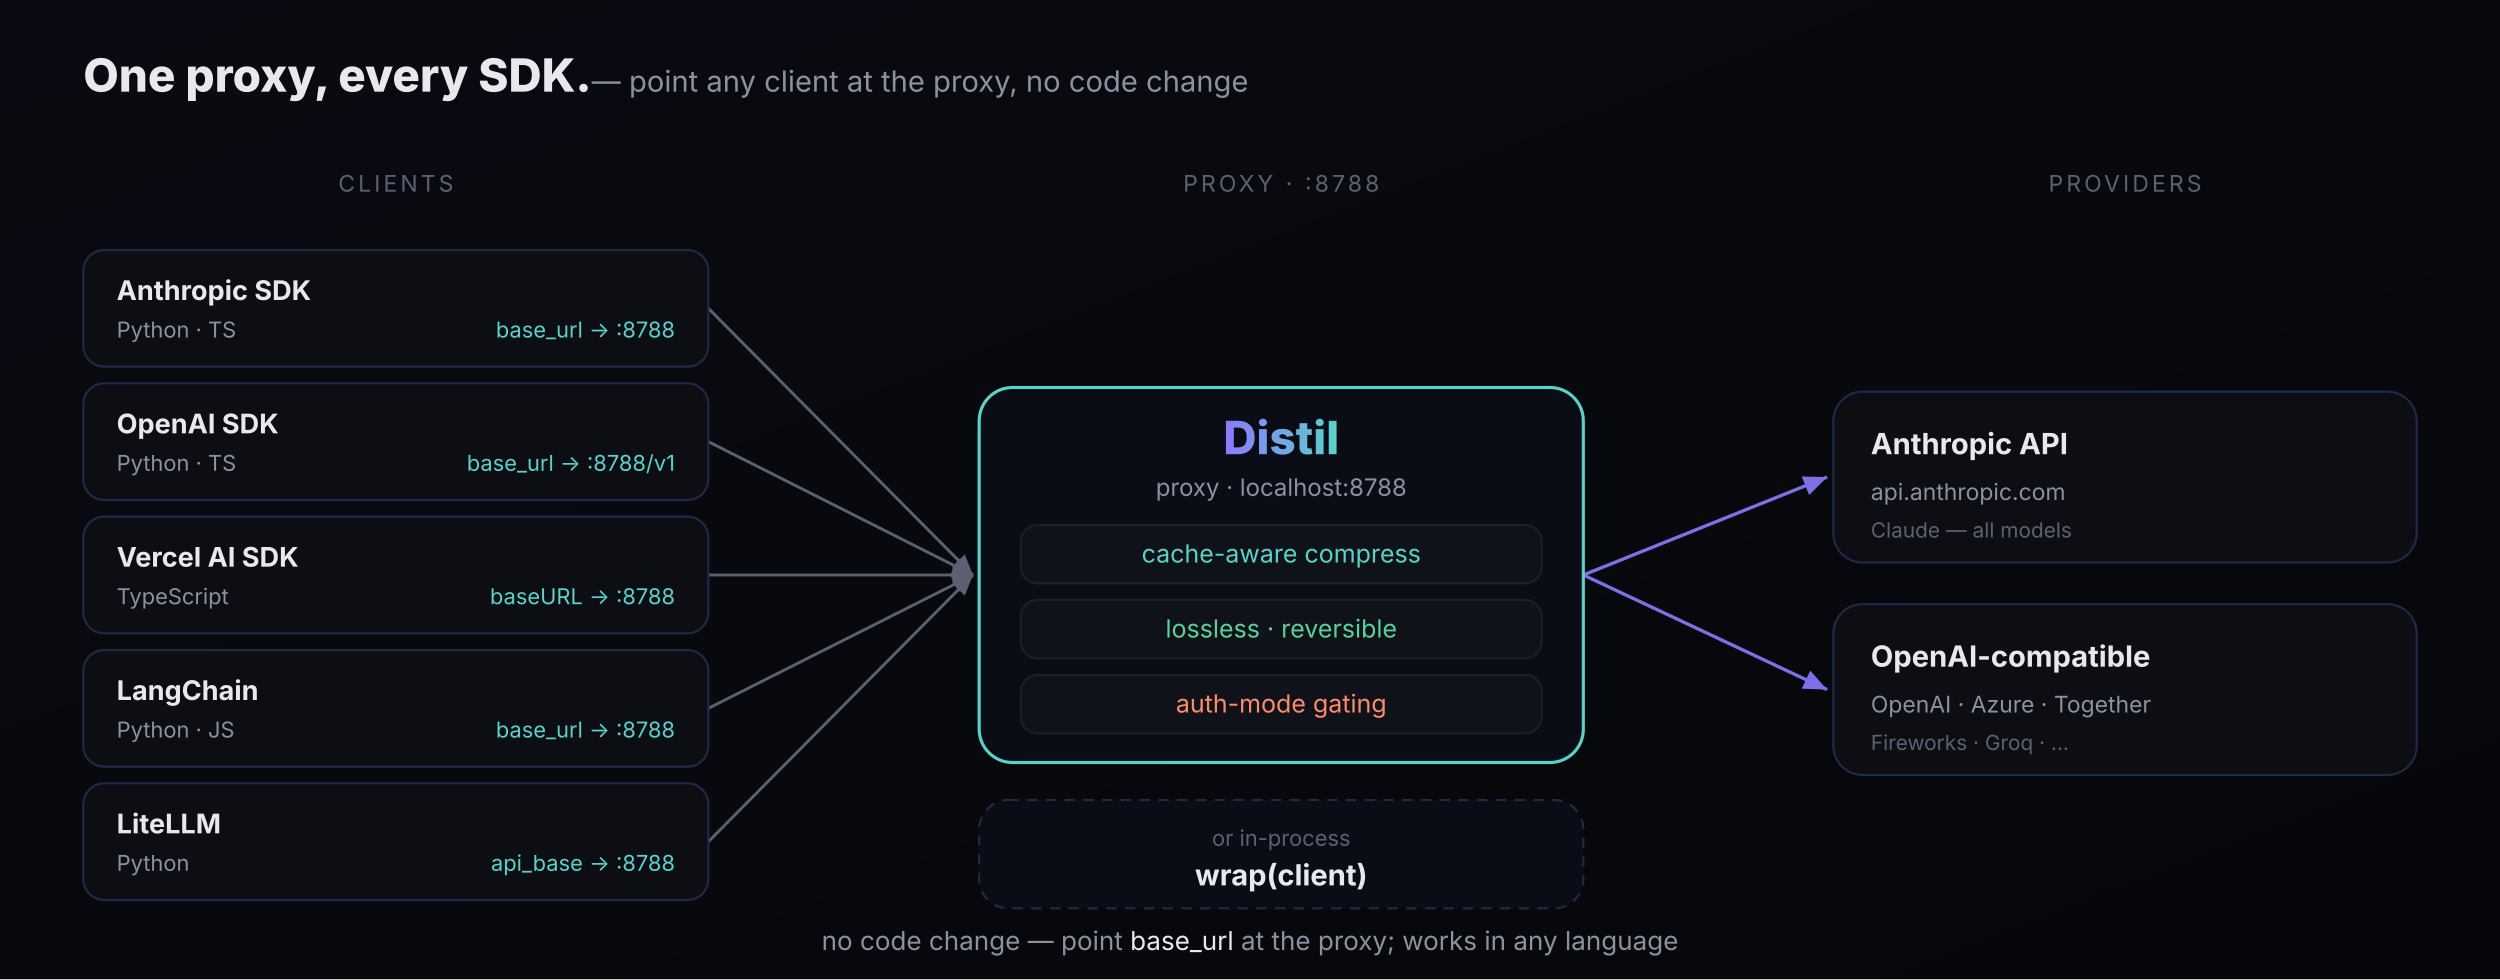
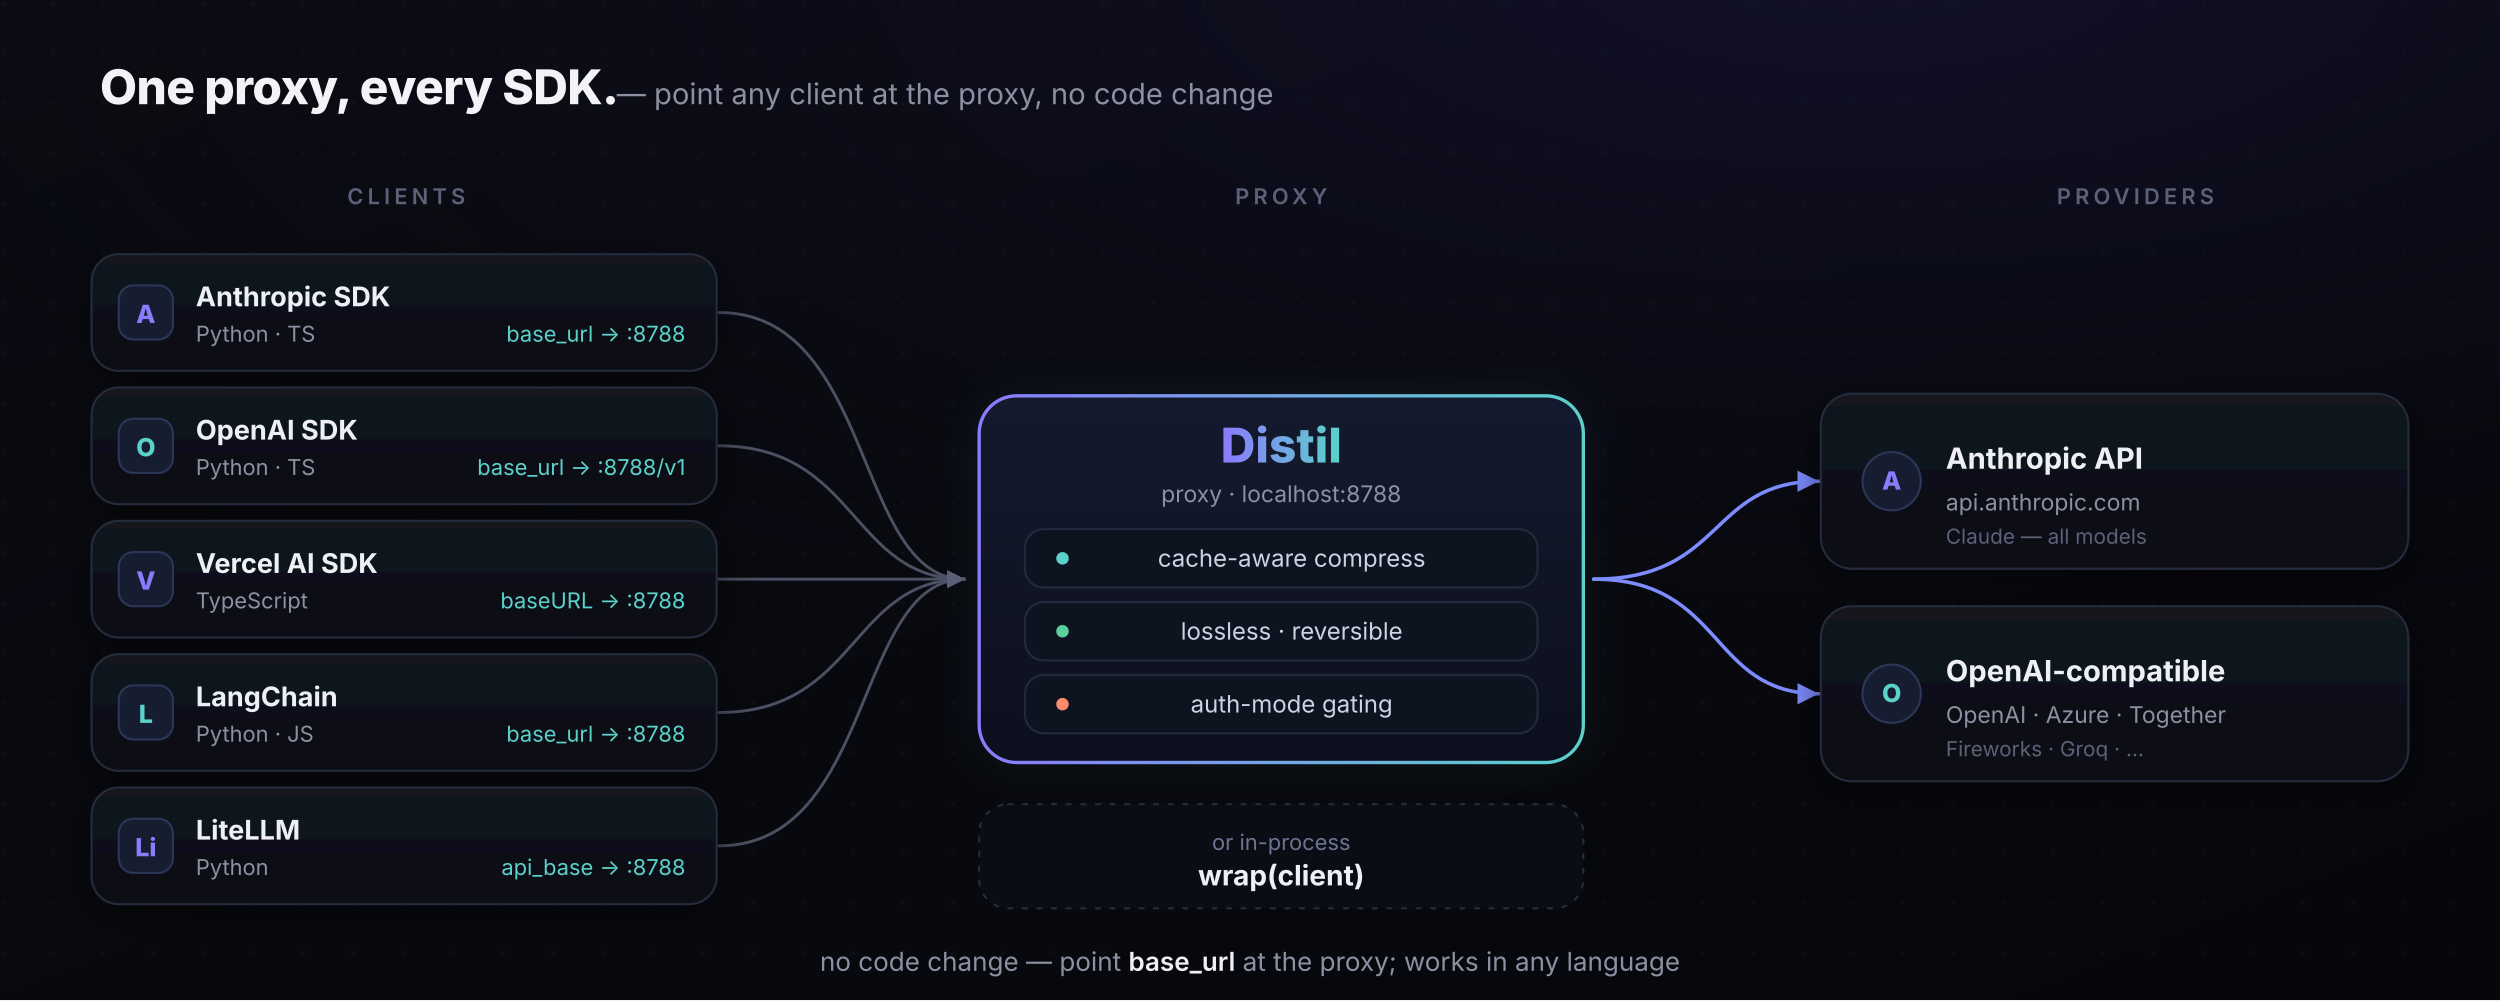
- <svg xmlns="http://www.w3.org/2000/svg" width="1200" height="470" viewBox="0 0 1200 470" font-family="ui-sans-serif,Segoe UI,Inter,Roboto,sans-serif">
+ <svg xmlns="http://www.w3.org/2000/svg" width="1200" height="480" viewBox="0 0 1200 480" font-family="Inter,ui-sans-serif,Segoe UI,Roboto,sans-serif">
  <defs>
    <linearGradient id="bg" x1="0" y1="0" x2="1" y2="1">
-       <stop offset="0" stop-color="#0a0b12" />
-       <stop offset="1" stop-color="#06070a" />
+       <stop offset="0" stop-color="#0b0c13" />
+       <stop offset="1" stop-color="#06070b" />
    </linearGradient>
+     <radialGradient id="vig" cx="0.74" cy="-0.05" r="0.85">
+       <stop offset="0" stop-color="#1a1640" stop-opacity="0.55" />
+       <stop offset="1" stop-color="#06070b" stop-opacity="0" />
+     </radialGradient>
    <linearGradient id="g" x1="0" y1="0" x2="1" y2="0">
      <stop offset="0" stop-color="#8b7bff" />
      <stop offset="1" stop-color="#5ad1c9" />
    </linearGradient>
-     <marker id="am" markerWidth="9" markerHeight="9" refX="7" refY="3" orient="auto">
-       <path d="M0,0 L7,3 L0,6 Z" fill="#5b6173" />
+     <linearGradient id="card" x1="0" y1="0" x2="0" y2="1">
+       <stop offset="0" stop-color="#12151f" />
+       <stop offset="1" stop-color="#0b0d15" />
+     </linearGradient>
+     <linearGradient id="hero" x1="0" y1="0" x2="0" y2="1">
+       <stop offset="0" stop-color="#141a2e" />
+       <stop offset="1" stop-color="#0c0f1d" />
+     </linearGradient>
+     <pattern id="dots" width="24" height="24" patternUnits="userSpaceOnUse">
+       <circle cx="1.5" cy="1.5" r="1" fill="#ffffff" opacity="0.025" />
+     </pattern>
+     <filter id="sh" x="-20%" y="-20%" width="140%" height="160%">
+       <feDropShadow dx="0" dy="5" stdDeviation="9" flood-color="#000000" flood-opacity="0.55" />
+     </filter>
+     <filter id="glow" x="-60%" y="-60%" width="220%" height="220%">
+       <feGaussianBlur stdDeviation="9" result="b" />
+       <feMerge>
+         <feMergeNode in="b" />
+         <feMergeNode in="SourceGraphic" />
+       </feMerge>
+     </filter>
+     <marker id="ar" markerWidth="8" markerHeight="8" refX="6" refY="3" orient="auto">
+       <path d="M0,0 L6,3 L0,6 Z" fill="#6b7390" />
    </marker>
-     <marker id="ag" markerWidth="9" markerHeight="9" refX="7" refY="3" orient="auto">
-       <path d="M0,0 L7,3 L0,6 Z" fill="#8b7bff" />
+     <marker id="arg" markerWidth="8" markerHeight="8" refX="6" refY="3" orient="auto">
+       <path d="M0,0 L6,3 L0,6 Z" fill="#7d8cff" />
    </marker>
  </defs>
-   <rect width="1200" height="470" fill="url(#bg)" />
-   <text x="40" y="44" font-size="22" font-weight="800" fill="#e7e9ee">One proxy, every SDK.<tspan font-size="14" font-weight="400" fill="#8b91a1">  — point any client at the proxy, no code change</tspan>
-   </text>
-   <g font-size="11" letter-spacing="1.5" fill="#5b6173" text-anchor="middle">
-     <text x="190" y="92">CLIENTS</text>
-     <text x="615" y="92">PROXY · :8788</text>
-     <text x="1020" y="92">PROVIDERS</text>
+   <rect width="1200" height="480" fill="url(#bg)" />
+   <rect width="1200" height="480" fill="url(#dots)" />
+   <rect width="1200" height="480" fill="url(#vig)" />
+   <text x="48" y="50" font-size="23" font-weight="800" letter-spacing="-0.3" fill="#f2f3f7">One proxy, every SDK.</text>
+   <text x="296" y="50" font-size="14" fill="#8b91a3">— point any client at the proxy, no code change</text>
+   <g font-size="10.5" letter-spacing="2" fill="#5b6177" text-anchor="middle" font-weight="600">
+     <text x="195" y="98">CLIENTS</text>
+     <text x="615" y="98">PROXY</text>
+     <text x="1025" y="98">PROVIDERS</text>
  </g>
-   <g fill="none" stroke="#5b6173" stroke-width="1.4">
-     <line x1="340" y1="148" x2="467" y2="276" marker-end="url(#am)" />
-     <line x1="340" y1="212" x2="467" y2="276" marker-end="url(#am)" />
-     <line x1="340" y1="276" x2="467" y2="276" marker-end="url(#am)" />
-     <line x1="340" y1="340" x2="467" y2="276" marker-end="url(#am)" />
-     <line x1="340" y1="404" x2="467" y2="276" marker-end="url(#am)" />
+   <g fill="none" stroke="#5b6177" stroke-width="1.4" stroke-linecap="round" opacity="0.8">
+     <path d="M345,150 C420,150 410,278 463,278" marker-end="url(#ar)" />
+     <path d="M345,214 C412,214 408,278 463,278" marker-end="url(#ar)" />
+     <path d="M345,278 L463,278" marker-end="url(#ar)" />
+     <path d="M345,342 C412,342 408,278 463,278" marker-end="url(#ar)" />
+     <path d="M345,406 C420,406 410,278 463,278" marker-end="url(#ar)" />
  </g>
-   <g fill="none" stroke="#8b7bff" stroke-width="1.6" opacity="0.9">
-     <line x1="760" y1="276" x2="877" y2="229" marker-end="url(#ag)" />
-     <line x1="760" y1="276" x2="877" y2="331" marker-end="url(#ag)" />
+   <g fill="none" stroke="#7d8cff" stroke-width="1.7" stroke-linecap="round">
+     <path d="M765,278 C828,278 820,231 873,231" marker-end="url(#arg)" />
+     <path d="M765,278 C828,278 820,333 873,333" marker-end="url(#arg)" />
  </g>
-   <g>
-     <g transform="translate(40,120)">
-       <rect width="300" height="56" rx="10" fill="#0c0e14" stroke="#23284a" />
-       <text x="16" y="24" font-size="13" font-weight="700" fill="#e7e9ee">Anthropic SDK</text>
-       <text x="16" y="42" font-size="10.5" fill="#8b91a1">Python · TS</text>
-       <text x="284" y="42" font-size="10.5" text-anchor="end" fill="#5ad1c9">base_url → :8788</text>
+   <g font-size="13">
+     <g transform="translate(44,122)">
+       <rect width="300" height="56" rx="13" fill="url(#card)" stroke="#252c3e" filter="url(#sh)" />
+       <rect x="13" y="15" width="26" height="26" rx="7" fill="#171d30" stroke="#2c3658" />
+       <text x="26" y="33" text-anchor="middle" font-size="12" font-weight="800" fill="#8b7bff">A</text>
+       <text x="50" y="25" font-weight="700" fill="#eef0f5">Anthropic SDK</text>
+       <text x="50" y="42" font-size="10.5" fill="#8b91a3">Python · TS</text>
+       <text x="285" y="42" font-size="10.5" text-anchor="end" fill="#5ad1c9">base_url → :8788</text>
    </g>
-     <g transform="translate(40,184)">
-       <rect width="300" height="56" rx="10" fill="#0c0e14" stroke="#23284a" />
-       <text x="16" y="24" font-size="13" font-weight="700" fill="#e7e9ee">OpenAI SDK</text>
-       <text x="16" y="42" font-size="10.5" fill="#8b91a1">Python · TS</text>
-       <text x="284" y="42" font-size="10.5" text-anchor="end" fill="#5ad1c9">base_url → :8788/v1</text>
+     <g transform="translate(44,186)">
+       <rect width="300" height="56" rx="13" fill="url(#card)" stroke="#252c3e" filter="url(#sh)" />
+       <rect x="13" y="15" width="26" height="26" rx="7" fill="#171d30" stroke="#2c3658" />
+       <text x="26" y="33" text-anchor="middle" font-size="12" font-weight="800" fill="#5ad1c9">O</text>
+       <text x="50" y="25" font-weight="700" fill="#eef0f5">OpenAI SDK</text>
+       <text x="50" y="42" font-size="10.5" fill="#8b91a3">Python · TS</text>
+       <text x="285" y="42" font-size="10.5" text-anchor="end" fill="#5ad1c9">base_url → :8788/v1</text>
    </g>
-     <g transform="translate(40,248)">
-       <rect width="300" height="56" rx="10" fill="#0c0e14" stroke="#23284a" />
-       <text x="16" y="24" font-size="13" font-weight="700" fill="#e7e9ee">Vercel AI SDK</text>
-       <text x="16" y="42" font-size="10.5" fill="#8b91a1">TypeScript</text>
-       <text x="284" y="42" font-size="10.5" text-anchor="end" fill="#5ad1c9">baseURL → :8788</text>
+     <g transform="translate(44,250)">
+       <rect width="300" height="56" rx="13" fill="url(#card)" stroke="#252c3e" filter="url(#sh)" />
+       <rect x="13" y="15" width="26" height="26" rx="7" fill="#171d30" stroke="#2c3658" />
+       <text x="26" y="33" text-anchor="middle" font-size="12" font-weight="800" fill="#8b7bff">V</text>
+       <text x="50" y="25" font-weight="700" fill="#eef0f5">Vercel AI SDK</text>
+       <text x="50" y="42" font-size="10.5" fill="#8b91a3">TypeScript</text>
+       <text x="285" y="42" font-size="10.5" text-anchor="end" fill="#5ad1c9">baseURL → :8788</text>
    </g>
-     <g transform="translate(40,312)">
-       <rect width="300" height="56" rx="10" fill="#0c0e14" stroke="#23284a" />
-       <text x="16" y="24" font-size="13" font-weight="700" fill="#e7e9ee">LangChain</text>
-       <text x="16" y="42" font-size="10.5" fill="#8b91a1">Python · JS</text>
-       <text x="284" y="42" font-size="10.5" text-anchor="end" fill="#5ad1c9">base_url → :8788</text>
+     <g transform="translate(44,314)">
+       <rect width="300" height="56" rx="13" fill="url(#card)" stroke="#252c3e" filter="url(#sh)" />
+       <rect x="13" y="15" width="26" height="26" rx="7" fill="#171d30" stroke="#2c3658" />
+       <text x="26" y="33" text-anchor="middle" font-size="12" font-weight="800" fill="#5ad1c9">L</text>
+       <text x="50" y="25" font-weight="700" fill="#eef0f5">LangChain</text>
+       <text x="50" y="42" font-size="10.5" fill="#8b91a3">Python · JS</text>
+       <text x="285" y="42" font-size="10.5" text-anchor="end" fill="#5ad1c9">base_url → :8788</text>
    </g>
-     <g transform="translate(40,376)">
-       <rect width="300" height="56" rx="10" fill="#0c0e14" stroke="#23284a" />
-       <text x="16" y="24" font-size="13" font-weight="700" fill="#e7e9ee">LiteLLM</text>
-       <text x="16" y="42" font-size="10.5" fill="#8b91a1">Python</text>
-       <text x="284" y="42" font-size="10.5" text-anchor="end" fill="#5ad1c9">api_base → :8788</text>
+     <g transform="translate(44,378)">
+       <rect width="300" height="56" rx="13" fill="url(#card)" stroke="#252c3e" filter="url(#sh)" />
+       <rect x="13" y="15" width="26" height="26" rx="7" fill="#171d30" stroke="#2c3658" />
+       <text x="26" y="33" text-anchor="middle" font-size="12" font-weight="800" fill="#8b7bff">Li</text>
+       <text x="50" y="25" font-weight="700" fill="#eef0f5">LiteLLM</text>
+       <text x="50" y="42" font-size="10.5" fill="#8b91a3">Python</text>
+       <text x="285" y="42" font-size="10.5" text-anchor="end" fill="#5ad1c9">api_base → :8788</text>
    </g>
  </g>
-   <rect x="470" y="186" width="290" height="180" rx="16" fill="#0b0d16" stroke="#5ad1c9" stroke-width="1.5" />
-   <text x="615" y="218" text-anchor="middle" font-size="22" font-weight="800" fill="url(#g)">Distil</text>
-   <text x="615" y="238" text-anchor="middle" font-size="11.5" fill="#8b91a1">proxy · localhost:8788</text>
-   <g text-anchor="middle">
-     <rect x="490" y="252" width="250" height="28" rx="8" fill="#0f1219" stroke="#1b1f2a" />
-     <text x="615" y="270" font-size="12" fill="#5ad1c9">cache-aware compress</text>
-     <rect x="490" y="288" width="250" height="28" rx="8" fill="#0f1219" stroke="#1b1f2a" />
-     <text x="615" y="306" font-size="12" fill="#5ad19a">lossless · reversible</text>
-     <rect x="490" y="324" width="250" height="28" rx="8" fill="#0f1219" stroke="#1b1f2a" />
-     <text x="615" y="342" font-size="12" fill="#ff8a6b">auth-mode gating</text>
+   <g filter="url(#glow)" opacity="0.5">
+     <rect x="470" y="190" width="290" height="176" rx="18" fill="#5ad1c9" opacity="0.12" />
  </g>
-   <rect x="470" y="384" width="290" height="52" rx="14" fill="#0b0d16" stroke="#23284a" stroke-dasharray="5 4" />
-   <text x="615" y="406" text-anchor="middle" font-size="10.5" fill="#5b6173">or in-process</text>
-   <text x="615" y="425" text-anchor="middle" font-size="14" font-weight="700" fill="#e7e9ee">wrap(client)</text>
-   <g transform="translate(880,188)">
-     <rect width="280" height="82" rx="14" fill="#0c0e14" stroke="#23284a" />
-     <text x="18" y="30" font-size="14" font-weight="700" fill="#e7e9ee">Anthropic API</text>
-     <text x="18" y="52" font-size="11" fill="#8b91a1">api.anthropic.com</text>
-     <text x="18" y="70" font-size="10" fill="#5b6173">Claude — all models</text>
+   <rect x="470" y="190" width="290" height="176" rx="18" fill="url(#hero)" stroke="url(#g)" stroke-width="1.6" />
+   <text x="615" y="222" text-anchor="middle" font-size="23" font-weight="800" fill="url(#g)">Distil</text>
+   <text x="615" y="241" text-anchor="middle" font-size="11" fill="#8b91a3">proxy · localhost:8788</text>
+   <g text-anchor="middle" font-size="11.5">
+     <rect x="492" y="254" width="246" height="28" rx="9" fill="#0e1320" stroke="#222a3e" />
+     <circle cx="510" cy="268" r="3" fill="#5ad1c9" />
+     <text x="620" y="272" fill="#cdd3e2">cache-aware compress</text>
+     <rect x="492" y="289" width="246" height="28" rx="9" fill="#0e1320" stroke="#222a3e" />
+     <circle cx="510" cy="303" r="3" fill="#5ad19a" />
+     <text x="620" y="307" fill="#cdd3e2">lossless · reversible</text>
+     <rect x="492" y="324" width="246" height="28" rx="9" fill="#0e1320" stroke="#222a3e" />
+     <circle cx="510" cy="338" r="3" fill="#ff8a6b" />
+     <text x="620" y="342" fill="#cdd3e2">auth-mode gating</text>
  </g>
-   <g transform="translate(880,290)">
-     <rect width="280" height="82" rx="14" fill="#0c0e14" stroke="#23284a" />
-     <text x="18" y="30" font-size="14" font-weight="700" fill="#e7e9ee">OpenAI-compatible</text>
-     <text x="18" y="52" font-size="11" fill="#8b91a1">OpenAI · Azure · Together</text>
-     <text x="18" y="70" font-size="10" fill="#5b6173">Fireworks · Groq · …</text>
+   <rect x="470" y="386" width="290" height="50" rx="14" fill="#0b0d15" stroke="#252c3e" stroke-dasharray="2 5" stroke-linecap="round" />
+   <text x="615" y="408" text-anchor="middle" font-size="10.5" fill="#6b7390">or in-process</text>
+   <text x="615" y="425" text-anchor="middle" font-size="13.5" font-weight="700" fill="#eef0f5">wrap(client)</text>
+   <g transform="translate(874,189)">
+     <rect width="282" height="84" rx="15" fill="url(#card)" stroke="#252c3e" filter="url(#sh)" />
+     <circle cx="34" cy="42" r="14" fill="#171d30" stroke="#2c3658" />
+     <text x="34" y="46" text-anchor="middle" font-size="12" font-weight="800" fill="#8b7bff">A</text>
+     <text x="60" y="36" font-size="14" font-weight="700" fill="#eef0f5">Anthropic API</text>
+     <text x="60" y="56" font-size="11" fill="#8b91a3">api.anthropic.com</text>
+     <text x="60" y="72" font-size="10" fill="#5b6177">Claude — all models</text>
  </g>
-   <text x="600" y="456" text-anchor="middle" font-size="12.5" fill="#8b91a1">no code change — point <tspan fill="#e7e9ee">base_url</tspan> at the proxy; works in any language</text>
+   <g transform="translate(874,291)">
+     <rect width="282" height="84" rx="15" fill="url(#card)" stroke="#252c3e" filter="url(#sh)" />
+     <circle cx="34" cy="42" r="14" fill="#171d30" stroke="#2c3658" />
+     <text x="34" y="46" text-anchor="middle" font-size="12" font-weight="800" fill="#5ad1c9">O</text>
+     <text x="60" y="36" font-size="14" font-weight="700" fill="#eef0f5">OpenAI-compatible</text>
+     <text x="60" y="56" font-size="11" fill="#8b91a3">OpenAI · Azure · Together</text>
+     <text x="60" y="72" font-size="10" fill="#5b6177">Fireworks · Groq · …</text>
+   </g>
+   <text x="600" y="466" text-anchor="middle" font-size="12.5" fill="#8b91a3">no code change — point <tspan fill="#eef0f5" font-weight="600">base_url</tspan> at the proxy; works in any language</text>
</svg>
